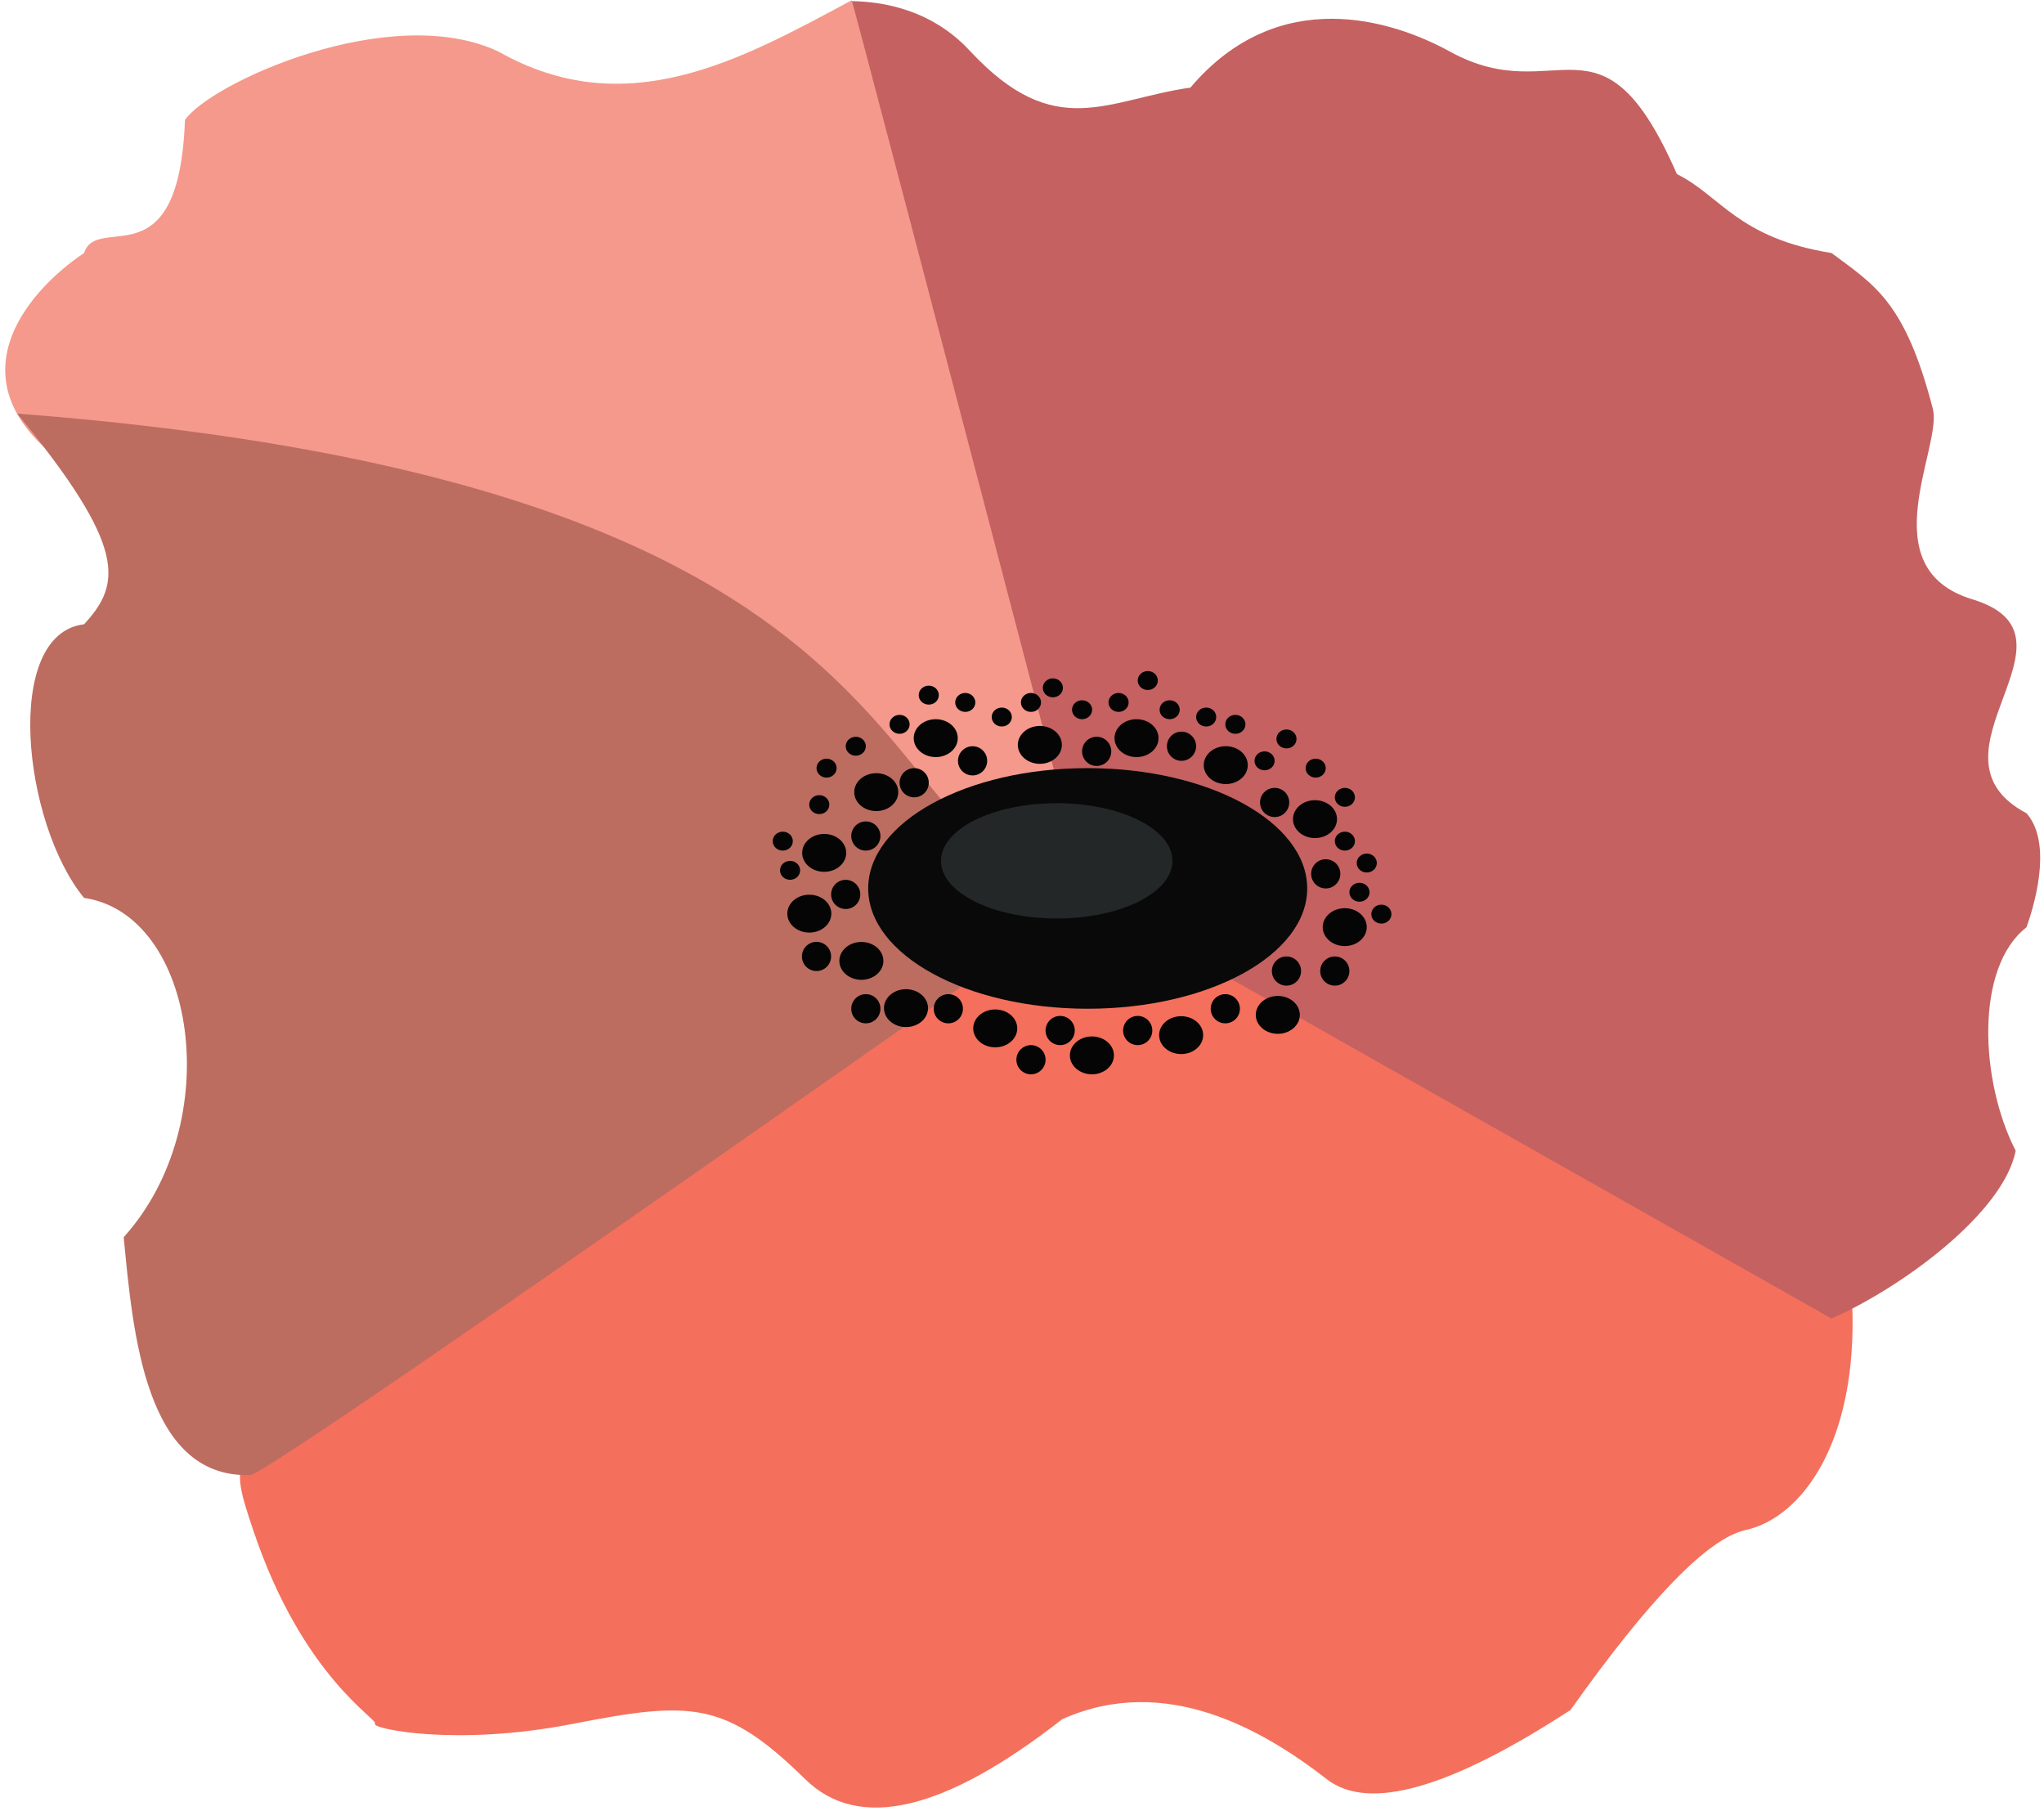
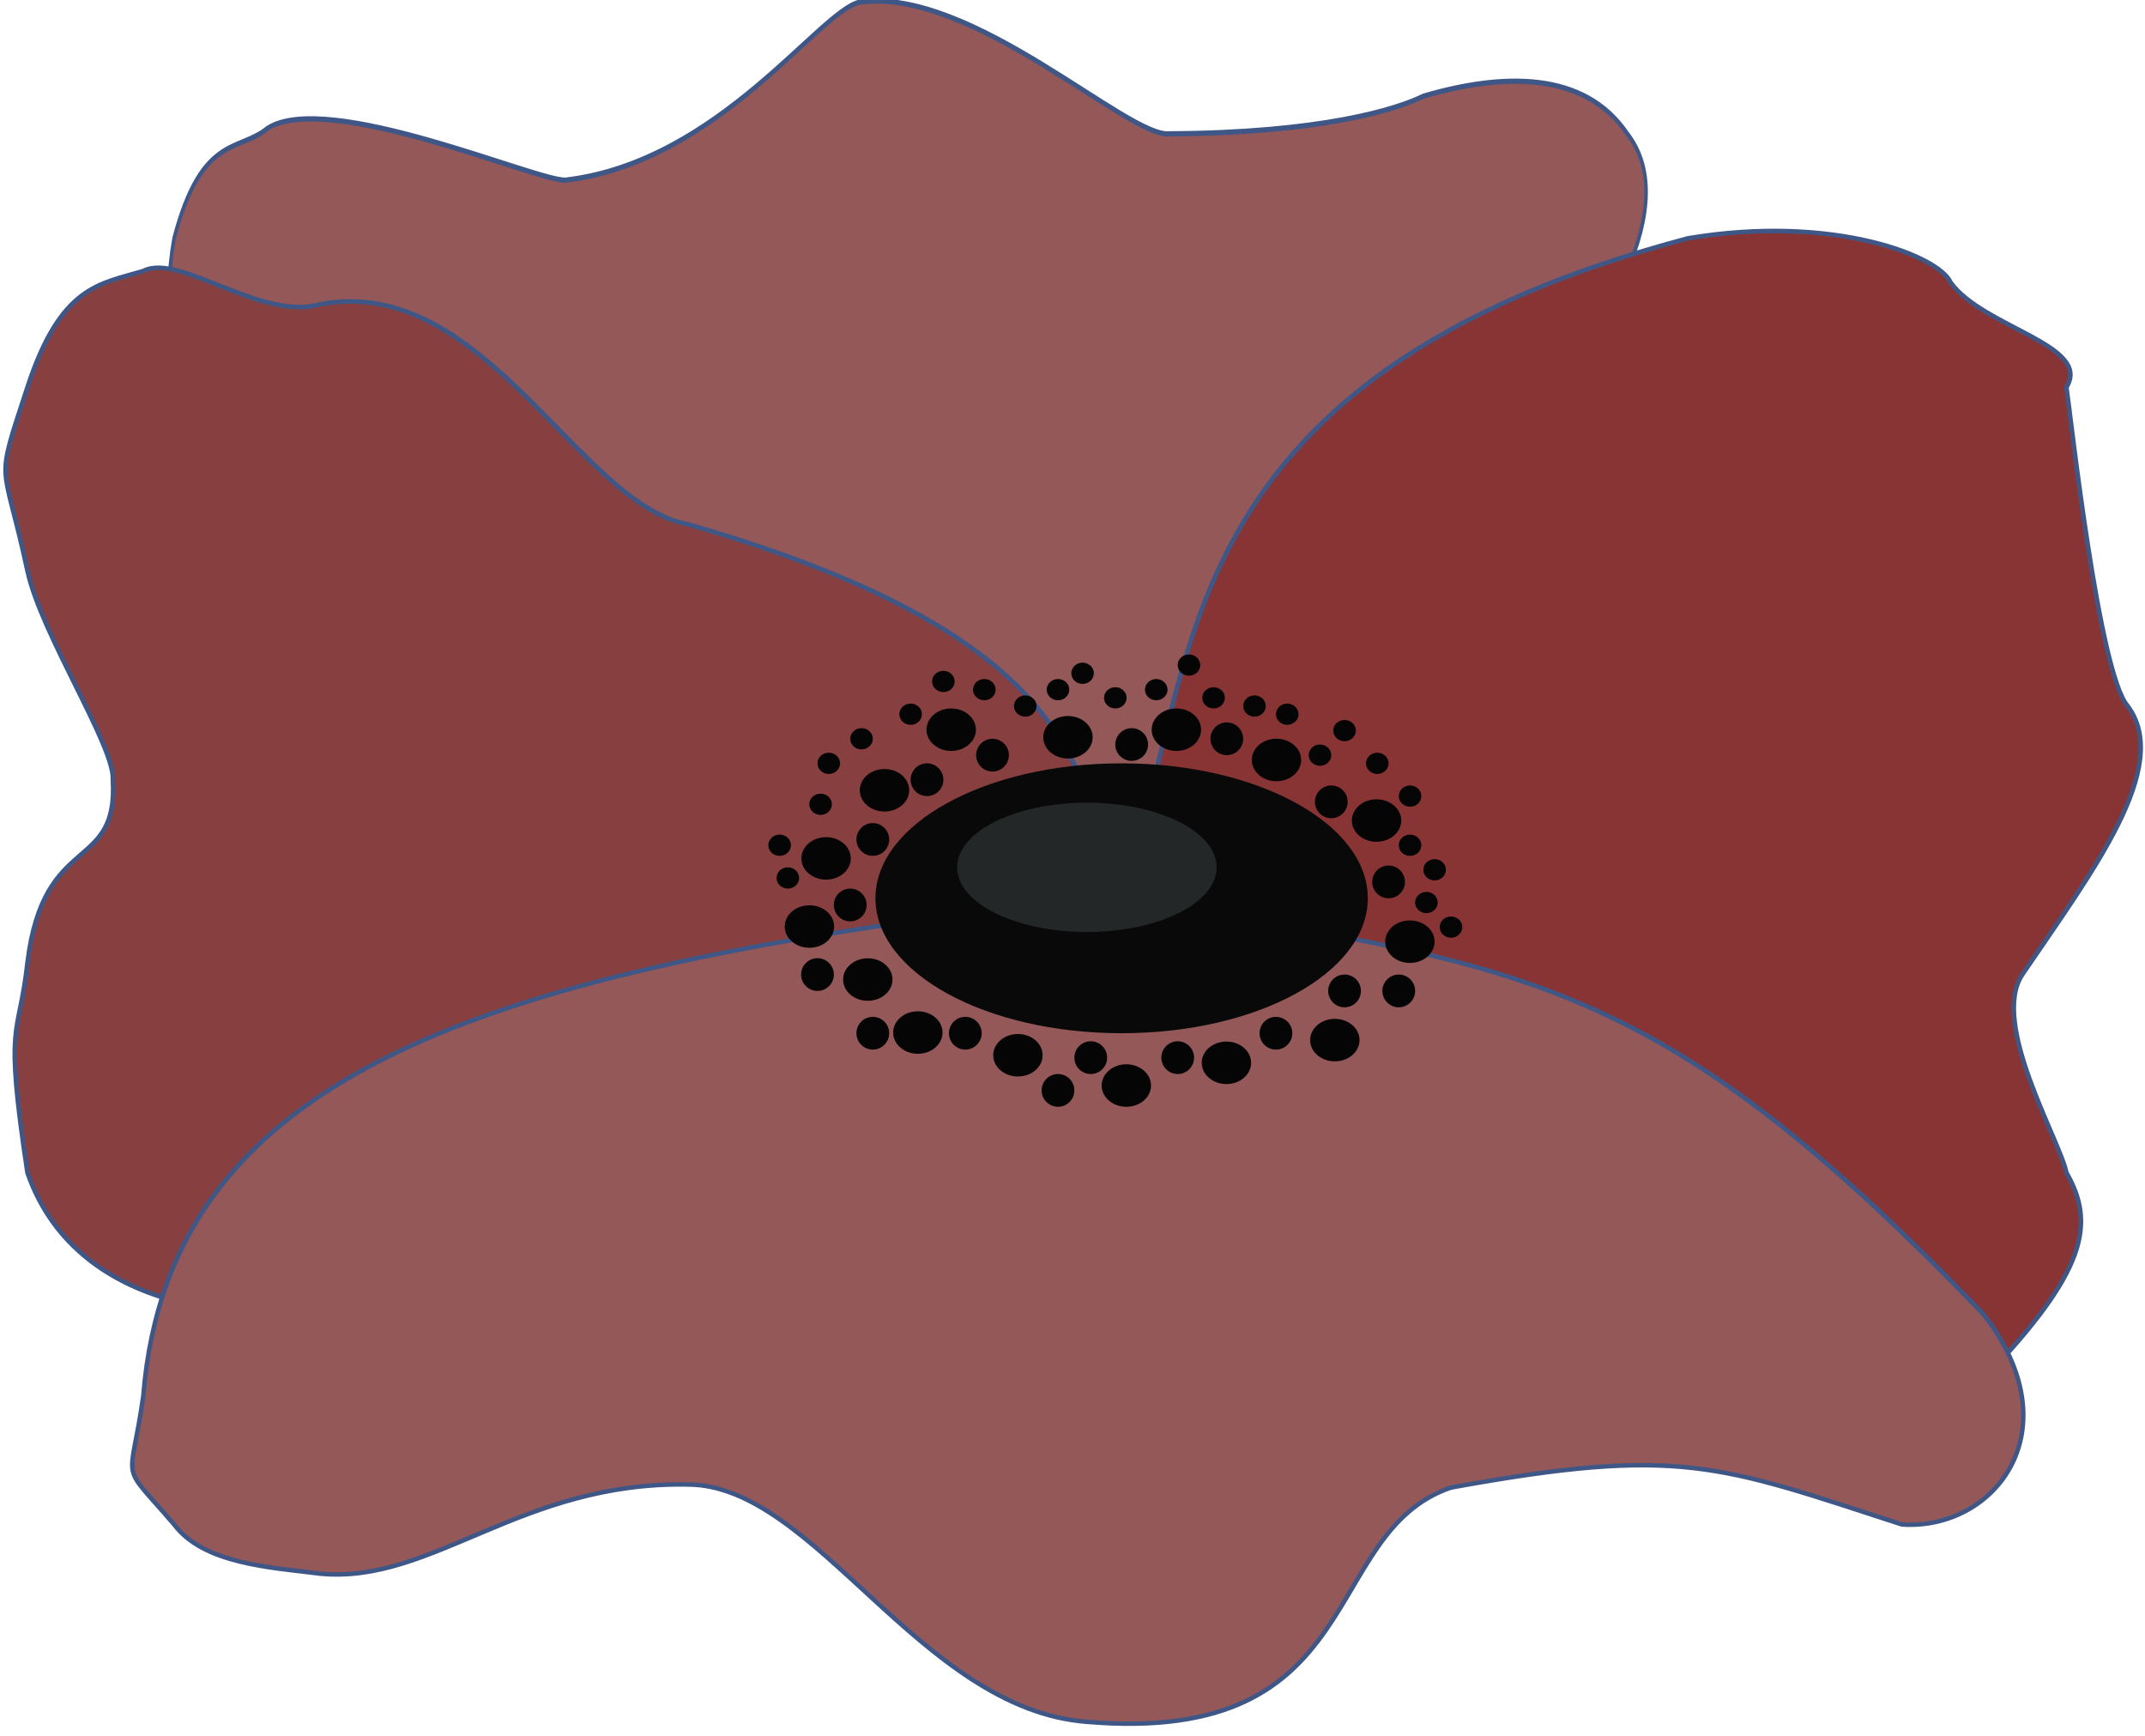
- <svg xmlns="http://www.w3.org/2000/svg" id="poppy" viewBox="0 0 280 248" shape-rendering="geometricPrecision" text-rendering="geometricPrecision" project-id="7cbb81f204084478817c894cb0fad456" export-id="5365f35a88cc4b809ded3c9415a3a8a4" cached="false">
-   <path id="poppy-u-down" d="M150,150C45.59,218.693,38.679,203.39,45.096,219.187s16.291,20.24,15.797,20.734s10.367,2.468,25.671,0s19.747-2.468,30.114,5.924Q127.045,254.237,150,239.427c13.445-4.972,26.182,1.21,34.31,6.418q8.128,5.208,31.595-7.405q15.433-17.936,22.709-19.253c7.276-1.316,14.537-9.38,13.823-24.19C245.081,195.91,212.619,166.022,150,150Z" transform="matrix(1.056471 0 0 1.280461-12.96181-71.06915)" fill="#f4705c" stroke-width="0.6" />
-   <path id="poppy-u-right" d="M150,150q101.896,57.618,101.896,57.618c9.715-4.28,23.585-14.514,25.223-22.987-4.859-9.449-5.64-25.057,1.481-30.607c1.615-4.534,3.263-11.934,0-15.624-15.173-8.026,9.111-24.289-7.405-29.299-14.119-4.283-4.03-20.925-5.43-26.133-3.797-14.604-7.906-16.867-13.869-21.308-12.827-2.05-15.148-7.818-21.182-10.812-10.419-23.79-16.309-8.648-31.101-16.785-7.858-4.322-23.474-9.3-35.544,4.937-11.479,1.65-18.49,7.501-30.114-4.937-1.588-1.699-6.415-6.728-16.291-6.911C121.218,79.268,129.588,119.801,150,150Z" transform="translate(-1-27)" fill="#c56161" stroke-width="0.6" />
-   <path id="poppy-u-up" d="M150,150Q117.665,26.658,117.665,27.152c-15.152,8.132-30.888,16.922-48.379,7.013-14.873-6.974-39.589,4.374-42.949,9.361C25.512,65.873,14.375,56.142,12.514,61.708c-7.888,5.259-19.735,18.581,0,30.607C87.655,144.443,122.789,146.118,150,150Z" transform="matrix(1 0 0 1.001945-.999999-27.16844)" fill="#f4998c" stroke-width="0.6" />
-   <path id="poppy-u-left" d="M150,150Q36.21,230.048,35.223,229.06c-14.381.43-16.019-19.597-17.278-32.582C32.125,180.741,27.884,152.245,12.514,150c-8.401-10.225-11.159-36.161,0-37.483c5.139-5.559,5.901-10.552-9.155-28.857C135.021,93.755,117.199,144.34,150,150Z" transform="translate(-1-27)" fill="#bd6d60" stroke-width="0.6" />
-   <ellipse id="poppy-u-center" rx="24.19" ry="11.601" transform="matrix(1.24305 0 0 1.420558 149 121.7023)" fill="#090909" stroke-width="0" />
-   <ellipse id="poppy-u-center-2" rx="11.631" ry="6.674" transform="matrix(1.362739 0 0 1.183134 144.7576 117.9246)" fill="#242727" stroke-width="0" />
-   <path id="poppy-u-dots" d="M126.166,128.114c0-1.433,1.351-2.595,3.017-2.595s3.017,1.162,3.017,2.595-1.351,2.595-3.017,2.595-3.017-1.162-3.017-2.595Zm14.262.925c0-1.433,1.351-2.595,3.017-2.595s3.017,1.162,3.017,2.595-1.351,2.595-3.017,2.595-3.017-1.162-3.017-2.595Zm-22.411,6.472c0-1.433,1.351-2.595,3.017-2.595s3.017,1.162,3.017,2.595-1.351,2.595-3.017,2.595-3.017-1.162-3.017-2.595Zm-7.131,8.321c0-1.433,1.351-2.595,3.017-2.595s3.017,1.162,3.017,2.595-1.351,2.595-3.017,2.595-3.017-1.162-3.017-2.595Zm42.785-15.718c0-1.433,1.351-2.595,3.017-2.595s3.017,1.162,3.017,2.595-1.351,2.595-3.017,2.595-3.017-1.162-3.017-2.595Zm12.224,3.698c0-1.433,1.351-2.595,3.017-2.595s3.017,1.162,3.017,2.595-1.351,2.595-3.017,2.595-3.017-1.162-3.017-2.595Zm12.224,7.397c0-1.433,1.351-2.595,3.017-2.595s3.017,1.162,3.017,2.595-1.351,2.595-3.017,2.595-3.017-1.162-3.017-2.595Zm4.075,14.794c0-1.433,1.351-2.595,3.017-2.595s3.017,1.162,3.017,2.595-1.351,2.595-3.017,2.595-3.017-1.162-3.017-2.595Zm-9.168,12.02c0-1.433,1.351-2.595,3.017-2.595s3.017,1.162,3.017,2.595-1.351,2.595-3.017,2.595-3.017-1.162-3.017-2.595Zm-13.243,2.774c0-1.433,1.351-2.595,3.017-2.595s3.017,1.162,3.017,2.595-1.351,2.595-3.017,2.595-3.017-1.162-3.017-2.595Zm-12.224,2.774c0-1.433,1.351-2.595,3.017-2.595s3.017,1.162,3.017,2.595-1.351,2.595-3.017,2.595-3.017-1.162-3.017-2.595Zm-31.579-12.944c0-1.433,1.351-2.595,3.017-2.595s3.017,1.162,3.017,2.595-1.351,2.595-3.017,2.595-3.017-1.162-3.017-2.595Zm-7.131-6.472c0-1.433,1.351-2.595,3.017-2.595s3.017,1.162,3.017,2.595-1.351,2.595-3.017,2.595-3.017-1.162-3.017-2.595Zm25.467,15.718c0-1.433,1.351-2.595,3.017-2.595s3.017,1.162,3.017,2.595-1.351,2.595-3.017,2.595-3.017-1.162-3.017-2.595Zm-12.224-2.774c0-1.433,1.351-2.595,3.017-2.595s3.017,1.162,3.017,2.595-1.351,2.595-3.017,2.595-3.017-1.162-3.017-2.595Zm9.758-41.876c0-.717.617-1.298,1.379-1.298s1.379.581,1.379,1.298-.617,1.298-1.379,1.298-1.379-.581-1.379-1.298Zm5,2c0-.717.617-1.298,1.379-1.298s1.379.581,1.379,1.298-.617,1.298-1.379,1.298-1.379-.581-1.379-1.298Zm7-4c0-.717.617-1.298,1.379-1.298s1.379.581,1.379,1.298-.617,1.298-1.379,1.298-1.379-.581-1.379-1.298Zm-17,1c0-.717.617-1.298,1.379-1.298s1.379.581,1.379,1.298-.617,1.298-1.379,1.298-1.379-.581-1.379-1.298Zm-4,4c0-.717.617-1.298,1.379-1.298s1.379.581,1.379,1.298-.617,1.298-1.379,1.298-1.379-.581-1.379-1.298Zm-6,3c0-.717.617-1.298,1.379-1.298s1.379.581,1.379,1.298-.617,1.298-1.379,1.298-1.379-.581-1.379-1.298Zm-4,3c0-.717.617-1.298,1.379-1.298s1.379.581,1.379,1.298-.617,1.298-1.379,1.298-1.379-.581-1.379-1.298Zm-1,5c0-.717.617-1.298,1.379-1.298s1.379.581,1.379,1.298-.617,1.298-1.379,1.298-1.379-.581-1.379-1.298Zm-5,5c0-.717.617-1.298,1.379-1.298s1.379.581,1.379,1.298-.617,1.298-1.379,1.298-1.379-.581-1.379-1.298Zm1,4c0-.717.617-1.298,1.379-1.298s1.379.581,1.379,1.298-.617,1.298-1.379,1.298-1.379-.581-1.379-1.298Zm33-23c0-.717.617-1.298,1.379-1.298s1.379.581,1.379,1.298-.617,1.298-1.379,1.298-1.379-.581-1.379-1.298Zm7,1c0-.717.617-1.298,1.379-1.298s1.379.581,1.379,1.298-.617,1.298-1.379,1.298-1.379-.581-1.379-1.298Zm5-1c0-.717.617-1.298,1.379-1.298s1.379.581,1.379,1.298-.617,1.298-1.379,1.298-1.379-.581-1.379-1.298Zm4-3c0-.717.617-1.298,1.379-1.298s1.379.581,1.379,1.298-.617,1.298-1.379,1.298-1.379-.581-1.379-1.298Zm3,4c0-.717.617-1.298,1.379-1.298s1.379.581,1.379,1.298-.617,1.298-1.379,1.298-1.379-.581-1.379-1.298Zm5,1c0-.717.617-1.298,1.379-1.298s1.379.581,1.379,1.298-.617,1.298-1.379,1.298-1.379-.581-1.379-1.298Zm4,1c0-.717.617-1.298,1.379-1.298s1.379.581,1.379,1.298-.617,1.298-1.379,1.298-1.379-.581-1.379-1.298Zm4,5c0-.717.617-1.298,1.379-1.298s1.379.581,1.379,1.298-.617,1.298-1.379,1.298-1.379-.581-1.379-1.298Zm3-3c0-.717.617-1.298,1.379-1.298s1.379.581,1.379,1.298-.617,1.298-1.379,1.298-1.379-.581-1.379-1.298Zm4,4c0-.717.617-1.298,1.379-1.298s1.379.581,1.379,1.298-.617,1.298-1.379,1.298-1.379-.581-1.379-1.298Zm4,4c0-.717.617-1.298,1.379-1.298s1.379.581,1.379,1.298-.617,1.298-1.379,1.298-1.379-.581-1.379-1.298Zm0,6c0-.717.617-1.298,1.379-1.298s1.379.581,1.379,1.298-.617,1.298-1.379,1.298-1.379-.581-1.379-1.298Zm3,3c0-.717.617-1.298,1.379-1.298s1.379.581,1.379,1.298-.617,1.298-1.379,1.298-1.379-.581-1.379-1.298Zm-1,4c0-.717.617-1.298,1.379-1.298s1.379.581,1.379,1.298-.617,1.298-1.379,1.298-1.379-.581-1.379-1.298Zm3,3c0-.717.617-1.298,1.379-1.298s1.379.581,1.379,1.298-.617,1.298-1.379,1.298-1.379-.581-1.379-1.298Zm-64.621-18c0-1.105.895-2,2-2s2,.895,2,2-.895,2-2,2-2-.895-2-2Zm8-3c0-1.105.895-2,2-2s2,.895,2,2-.895,2-2,2-2-.895-2-2Zm-14.621,10.298c0-1.105.895-2,2-2s2,.895,2,2-.895,2-2,2-2-.895-2-2Zm-2.758,8c0-1.105.895-2,2-2s2,.895,2,2-.895,2-2,2-2-.895-2-2Zm-4,8.497c0-1.105.895-2,2-2s2,.895,2,2-.895,2-2,2-2-.895-2-2Zm6.758,7.165c0-1.105.895-2,2-2s2,.895,2,2-.895,2-2,2-2-.895-2-2Zm11.301,0c0-1.105.895-2,2-2s2,.895,2,2-.895,2-2,2-2-.895-2-2Zm11.32,6.983c0-1.105.895-2,2-2s2,.895,2,2-.895,2-2,2-2-.895-2-2Zm4-4c0-1.105.895-2,2-2s2,.895,2,2-.895,2-2,2-2-.895-2-2Zm10.621,0c0-1.105.895-2,2-2s2,.895,2,2-.895,2-2,2-2-.895-2-2Zm12-2.983c0-1.105.895-2,2-2s2,.895,2,2-.895,2-2,2-2-.895-2-2Zm8.379-5.165c0-1.105.895-2,2-2s2,.895,2,2-.895,2-2,2-2-.895-2-2Zm6.621,0c0-1.105.895-2,2-2s2,.895,2,2-.895,2-2,2-2-.895-2-2Zm-1.242-13.315c0-1.105.895-2,2-2s2,.895,2,2-.895,2-2,2-2-.895-2-2Zm-7-9.778c0-1.105.895-2,2-2s2,.895,2,2-.895,2-2,2-2-.895-2-2Zm-12.758-7.702c0-1.105.895-2,2-2s2,.895,2,2-.895,2-2,2-2-.895-2-2Zm-11.621.702c0-1.105.895-2,2-2s2,.895,2,2-.895,2-2,2-2-.895-2-2Z" transform="translate(-1-27)" fill="#050505" stroke-width="0" />
+ <svg xmlns="http://www.w3.org/2000/svg" id="poppy" viewBox="0 0 262 212" shape-rendering="geometricPrecision" text-rendering="geometricPrecision" project-id="7cbb81f204084478817c894cb0fad456" export-id="0a96e47755404b7a8e8b3560c387658a" cached="false">
+   <path id="poppy-u-petal-4" d="M143.228,123.925C67.79,96.284,22.641,64.724,30.133,36.199c4.259-11.079,10.066-9.187,14.519-11.712c9.476-4.221,42.622,5.769,46.687,5.493c23.899-1.955,39.559-18.087,45.89-18.989c17.571-1.627,42.062,14.574,48.379,14.05c23.586-.085,35.369-2.564,39.635-4.011c12.375-2.48,25.159-2.72,31.861,4.011C273.548,39.451,218.787,77.247,143.228,123.925Z" transform="matrix(.782049 0 0 1.144646-2.300699-12.32152)" fill="#955858" stroke="#3f5787" stroke-width="0.56" />
+   <path id="poppy-u-petal-3" d="M148.228,120.52c46.712,36.843,91.597,72.692,106.049,59.888c12.644-13.148,13.684-18.994,10.121-25.195-.828-4.042-9.334-18.24-5.386-24.196c8.501-12.517,18.384-25.416,12.867-32.795-3.511-3.992-6.916-35.103-7.481-38.926c3.185-5.167-10.158-7.25-14.157-12.818-1.383-3.187-14.324-8.367-32.091-5.365-68.752,18.218-58.563,58.451-69.922,79.406Z" transform="translate(-12-12)" fill="#883434" stroke="#3f5787" stroke-width="0.56" />
+   <path id="poppy-u-petal-2" d="M149.576,121.702C94.054,173.085,26.568,187.575,15.355,155.213c-2.885-19.089-1.053-16.131,0-25.615c1.957-16.174,11.123-10.895,10.432-22.376.25-4.042-8.734-17.737-10.432-25.503-3.021-14.146-4.069-9.984,0-22.423s8.799-12.589,14.147-14.198c4.416-2.277,14.426,6.179,21.628,4.06c19.996-3.796,31.662,24.551,44.933,26.876c52.723,15.171,46.764,33.902,53.514,45.668Z" transform="translate(-12-12)" fill="#873f3f" stroke="#3f5787" stroke-width="0.56" />
+   <path id="poppy-u-petal-1" d="M142.228,111.702c-71.585,8.275-112.497,20.064-115.726,60.797-1.604,11.283-3.091,7.685,3.763,15.678c3.611,4.815,11.704,5.236,17.865,6.009c13.638,1.314,24.513-11.292,44.933-10.891c15.544.079,28.294,27.43,48.696,28.984c34.589,2.925,28.321-23.109,44.471-28.608c27.892-5.082,32.633-2.786,55.079,4.507c11.316.753,21.001-11.482,9.97-25.668-40.308-41.785-56.245-43.194-109.049-50.806Z" transform="translate(-8.999999-1.999999)" fill="#955858" stroke="#3f5787" stroke-width="0.548" />
+   <ellipse id="poppy-u-center" rx="24.19" ry="11.601" transform="matrix(1.24305 0 0 1.420558 137 109.7023)" fill="#090909" stroke-width="0" />
+   <ellipse id="poppy-u-center-2" rx="11.631" ry="6.674" transform="matrix(1.362739 0 0 1.183134 132.7576 105.9246)" fill="#242727" stroke-width="0" />
+   <path id="poppy-u-dots" d="M126.166,128.114c0-1.433,1.351-2.595,3.017-2.595s3.017,1.162,3.017,2.595-1.351,2.595-3.017,2.595-3.017-1.162-3.017-2.595Zm14.262.925c0-1.433,1.351-2.595,3.017-2.595s3.017,1.162,3.017,2.595-1.351,2.595-3.017,2.595-3.017-1.162-3.017-2.595Zm-22.411,6.472c0-1.433,1.351-2.595,3.017-2.595s3.017,1.162,3.017,2.595-1.351,2.595-3.017,2.595-3.017-1.162-3.017-2.595Zm-7.131,8.321c0-1.433,1.351-2.595,3.017-2.595s3.017,1.162,3.017,2.595-1.351,2.595-3.017,2.595-3.017-1.162-3.017-2.595Zm42.785-15.718c0-1.433,1.351-2.595,3.017-2.595s3.017,1.162,3.017,2.595-1.351,2.595-3.017,2.595-3.017-1.162-3.017-2.595Zm12.224,3.698c0-1.433,1.351-2.595,3.017-2.595s3.017,1.162,3.017,2.595-1.351,2.595-3.017,2.595-3.017-1.162-3.017-2.595Zm12.224,7.397c0-1.433,1.351-2.595,3.017-2.595s3.017,1.162,3.017,2.595-1.351,2.595-3.017,2.595-3.017-1.162-3.017-2.595Zm4.075,14.794c0-1.433,1.351-2.595,3.017-2.595s3.017,1.162,3.017,2.595-1.351,2.595-3.017,2.595-3.017-1.162-3.017-2.595Zm-9.168,12.02c0-1.433,1.351-2.595,3.017-2.595s3.017,1.162,3.017,2.595-1.351,2.595-3.017,2.595-3.017-1.162-3.017-2.595Zm-13.243,2.774c0-1.433,1.351-2.595,3.017-2.595s3.017,1.162,3.017,2.595-1.351,2.595-3.017,2.595-3.017-1.162-3.017-2.595Zm-12.224,2.774c0-1.433,1.351-2.595,3.017-2.595s3.017,1.162,3.017,2.595-1.351,2.595-3.017,2.595-3.017-1.162-3.017-2.595Zm-31.579-12.944c0-1.433,1.351-2.595,3.017-2.595s3.017,1.162,3.017,2.595-1.351,2.595-3.017,2.595-3.017-1.162-3.017-2.595Zm-7.131-6.472c0-1.433,1.351-2.595,3.017-2.595s3.017,1.162,3.017,2.595-1.351,2.595-3.017,2.595-3.017-1.162-3.017-2.595Zm25.467,15.718c0-1.433,1.351-2.595,3.017-2.595s3.017,1.162,3.017,2.595-1.351,2.595-3.017,2.595-3.017-1.162-3.017-2.595Zm-12.224-2.774c0-1.433,1.351-2.595,3.017-2.595s3.017,1.162,3.017,2.595-1.351,2.595-3.017,2.595-3.017-1.162-3.017-2.595Zm9.758-41.876c0-.717.617-1.298,1.379-1.298s1.379.581,1.379,1.298-.617,1.298-1.379,1.298-1.379-.581-1.379-1.298Zm5,2c0-.717.617-1.298,1.379-1.298s1.379.581,1.379,1.298-.617,1.298-1.379,1.298-1.379-.581-1.379-1.298Zm7-4c0-.717.617-1.298,1.379-1.298s1.379.581,1.379,1.298-.617,1.298-1.379,1.298-1.379-.581-1.379-1.298Zm-17,1c0-.717.617-1.298,1.379-1.298s1.379.581,1.379,1.298-.617,1.298-1.379,1.298-1.379-.581-1.379-1.298Zm-4,4c0-.717.617-1.298,1.379-1.298s1.379.581,1.379,1.298-.617,1.298-1.379,1.298-1.379-.581-1.379-1.298Zm-6,3c0-.717.617-1.298,1.379-1.298s1.379.581,1.379,1.298-.617,1.298-1.379,1.298-1.379-.581-1.379-1.298Zm-4,3c0-.717.617-1.298,1.379-1.298s1.379.581,1.379,1.298-.617,1.298-1.379,1.298-1.379-.581-1.379-1.298Zm-1,5c0-.717.617-1.298,1.379-1.298s1.379.581,1.379,1.298-.617,1.298-1.379,1.298-1.379-.581-1.379-1.298Zm-5,5c0-.717.617-1.298,1.379-1.298s1.379.581,1.379,1.298-.617,1.298-1.379,1.298-1.379-.581-1.379-1.298Zm1,4c0-.717.617-1.298,1.379-1.298s1.379.581,1.379,1.298-.617,1.298-1.379,1.298-1.379-.581-1.379-1.298Zm33-23c0-.717.617-1.298,1.379-1.298s1.379.581,1.379,1.298-.617,1.298-1.379,1.298-1.379-.581-1.379-1.298Zm7,1c0-.717.617-1.298,1.379-1.298s1.379.581,1.379,1.298-.617,1.298-1.379,1.298-1.379-.581-1.379-1.298Zm5-1c0-.717.617-1.298,1.379-1.298s1.379.581,1.379,1.298-.617,1.298-1.379,1.298-1.379-.581-1.379-1.298Zm4-3c0-.717.617-1.298,1.379-1.298s1.379.581,1.379,1.298-.617,1.298-1.379,1.298-1.379-.581-1.379-1.298Zm3,4c0-.717.617-1.298,1.379-1.298s1.379.581,1.379,1.298-.617,1.298-1.379,1.298-1.379-.581-1.379-1.298Zm5,1c0-.717.617-1.298,1.379-1.298s1.379.581,1.379,1.298-.617,1.298-1.379,1.298-1.379-.581-1.379-1.298Zm4,1c0-.717.617-1.298,1.379-1.298s1.379.581,1.379,1.298-.617,1.298-1.379,1.298-1.379-.581-1.379-1.298Zm4,5c0-.717.617-1.298,1.379-1.298s1.379.581,1.379,1.298-.617,1.298-1.379,1.298-1.379-.581-1.379-1.298Zm3-3c0-.717.617-1.298,1.379-1.298s1.379.581,1.379,1.298-.617,1.298-1.379,1.298-1.379-.581-1.379-1.298Zm4,4c0-.717.617-1.298,1.379-1.298s1.379.581,1.379,1.298-.617,1.298-1.379,1.298-1.379-.581-1.379-1.298Zm4,4c0-.717.617-1.298,1.379-1.298s1.379.581,1.379,1.298-.617,1.298-1.379,1.298-1.379-.581-1.379-1.298Zm0,6c0-.717.617-1.298,1.379-1.298s1.379.581,1.379,1.298-.617,1.298-1.379,1.298-1.379-.581-1.379-1.298Zm3,3c0-.717.617-1.298,1.379-1.298s1.379.581,1.379,1.298-.617,1.298-1.379,1.298-1.379-.581-1.379-1.298Zm-1,4c0-.717.617-1.298,1.379-1.298s1.379.581,1.379,1.298-.617,1.298-1.379,1.298-1.379-.581-1.379-1.298Zm3,3c0-.717.617-1.298,1.379-1.298s1.379.581,1.379,1.298-.617,1.298-1.379,1.298-1.379-.581-1.379-1.298Zm-64.621-18c0-1.105.895-2,2-2s2,.895,2,2-.895,2-2,2-2-.895-2-2Zm8-3c0-1.105.895-2,2-2s2,.895,2,2-.895,2-2,2-2-.895-2-2Zm-14.621,10.298c0-1.105.895-2,2-2s2,.895,2,2-.895,2-2,2-2-.895-2-2Zm-2.758,8c0-1.105.895-2,2-2s2,.895,2,2-.895,2-2,2-2-.895-2-2Zm-4,8.497c0-1.105.895-2,2-2s2,.895,2,2-.895,2-2,2-2-.895-2-2Zm6.758,7.165c0-1.105.895-2,2-2s2,.895,2,2-.895,2-2,2-2-.895-2-2Zm11.301,0c0-1.105.895-2,2-2s2,.895,2,2-.895,2-2,2-2-.895-2-2Zm11.32,6.983c0-1.105.895-2,2-2s2,.895,2,2-.895,2-2,2-2-.895-2-2Zm4-4c0-1.105.895-2,2-2s2,.895,2,2-.895,2-2,2-2-.895-2-2Zm10.621,0c0-1.105.895-2,2-2s2,.895,2,2-.895,2-2,2-2-.895-2-2Zm12-2.983c0-1.105.895-2,2-2s2,.895,2,2-.895,2-2,2-2-.895-2-2Zm8.379-5.165c0-1.105.895-2,2-2s2,.895,2,2-.895,2-2,2-2-.895-2-2Zm6.621,0c0-1.105.895-2,2-2s2,.895,2,2-.895,2-2,2-2-.895-2-2Zm-1.242-13.315c0-1.105.895-2,2-2s2,.895,2,2-.895,2-2,2-2-.895-2-2Zm-7-9.778c0-1.105.895-2,2-2s2,.895,2,2-.895,2-2,2-2-.895-2-2Zm-12.758-7.702c0-1.105.895-2,2-2s2,.895,2,2-.895,2-2,2-2-.895-2-2Zm-11.621.702c0-1.105.895-2,2-2s2,.895,2,2-.895,2-2,2-2-.895-2-2Z" transform="translate(-13-39)" fill="#050505" stroke-width="0" />
</svg>
